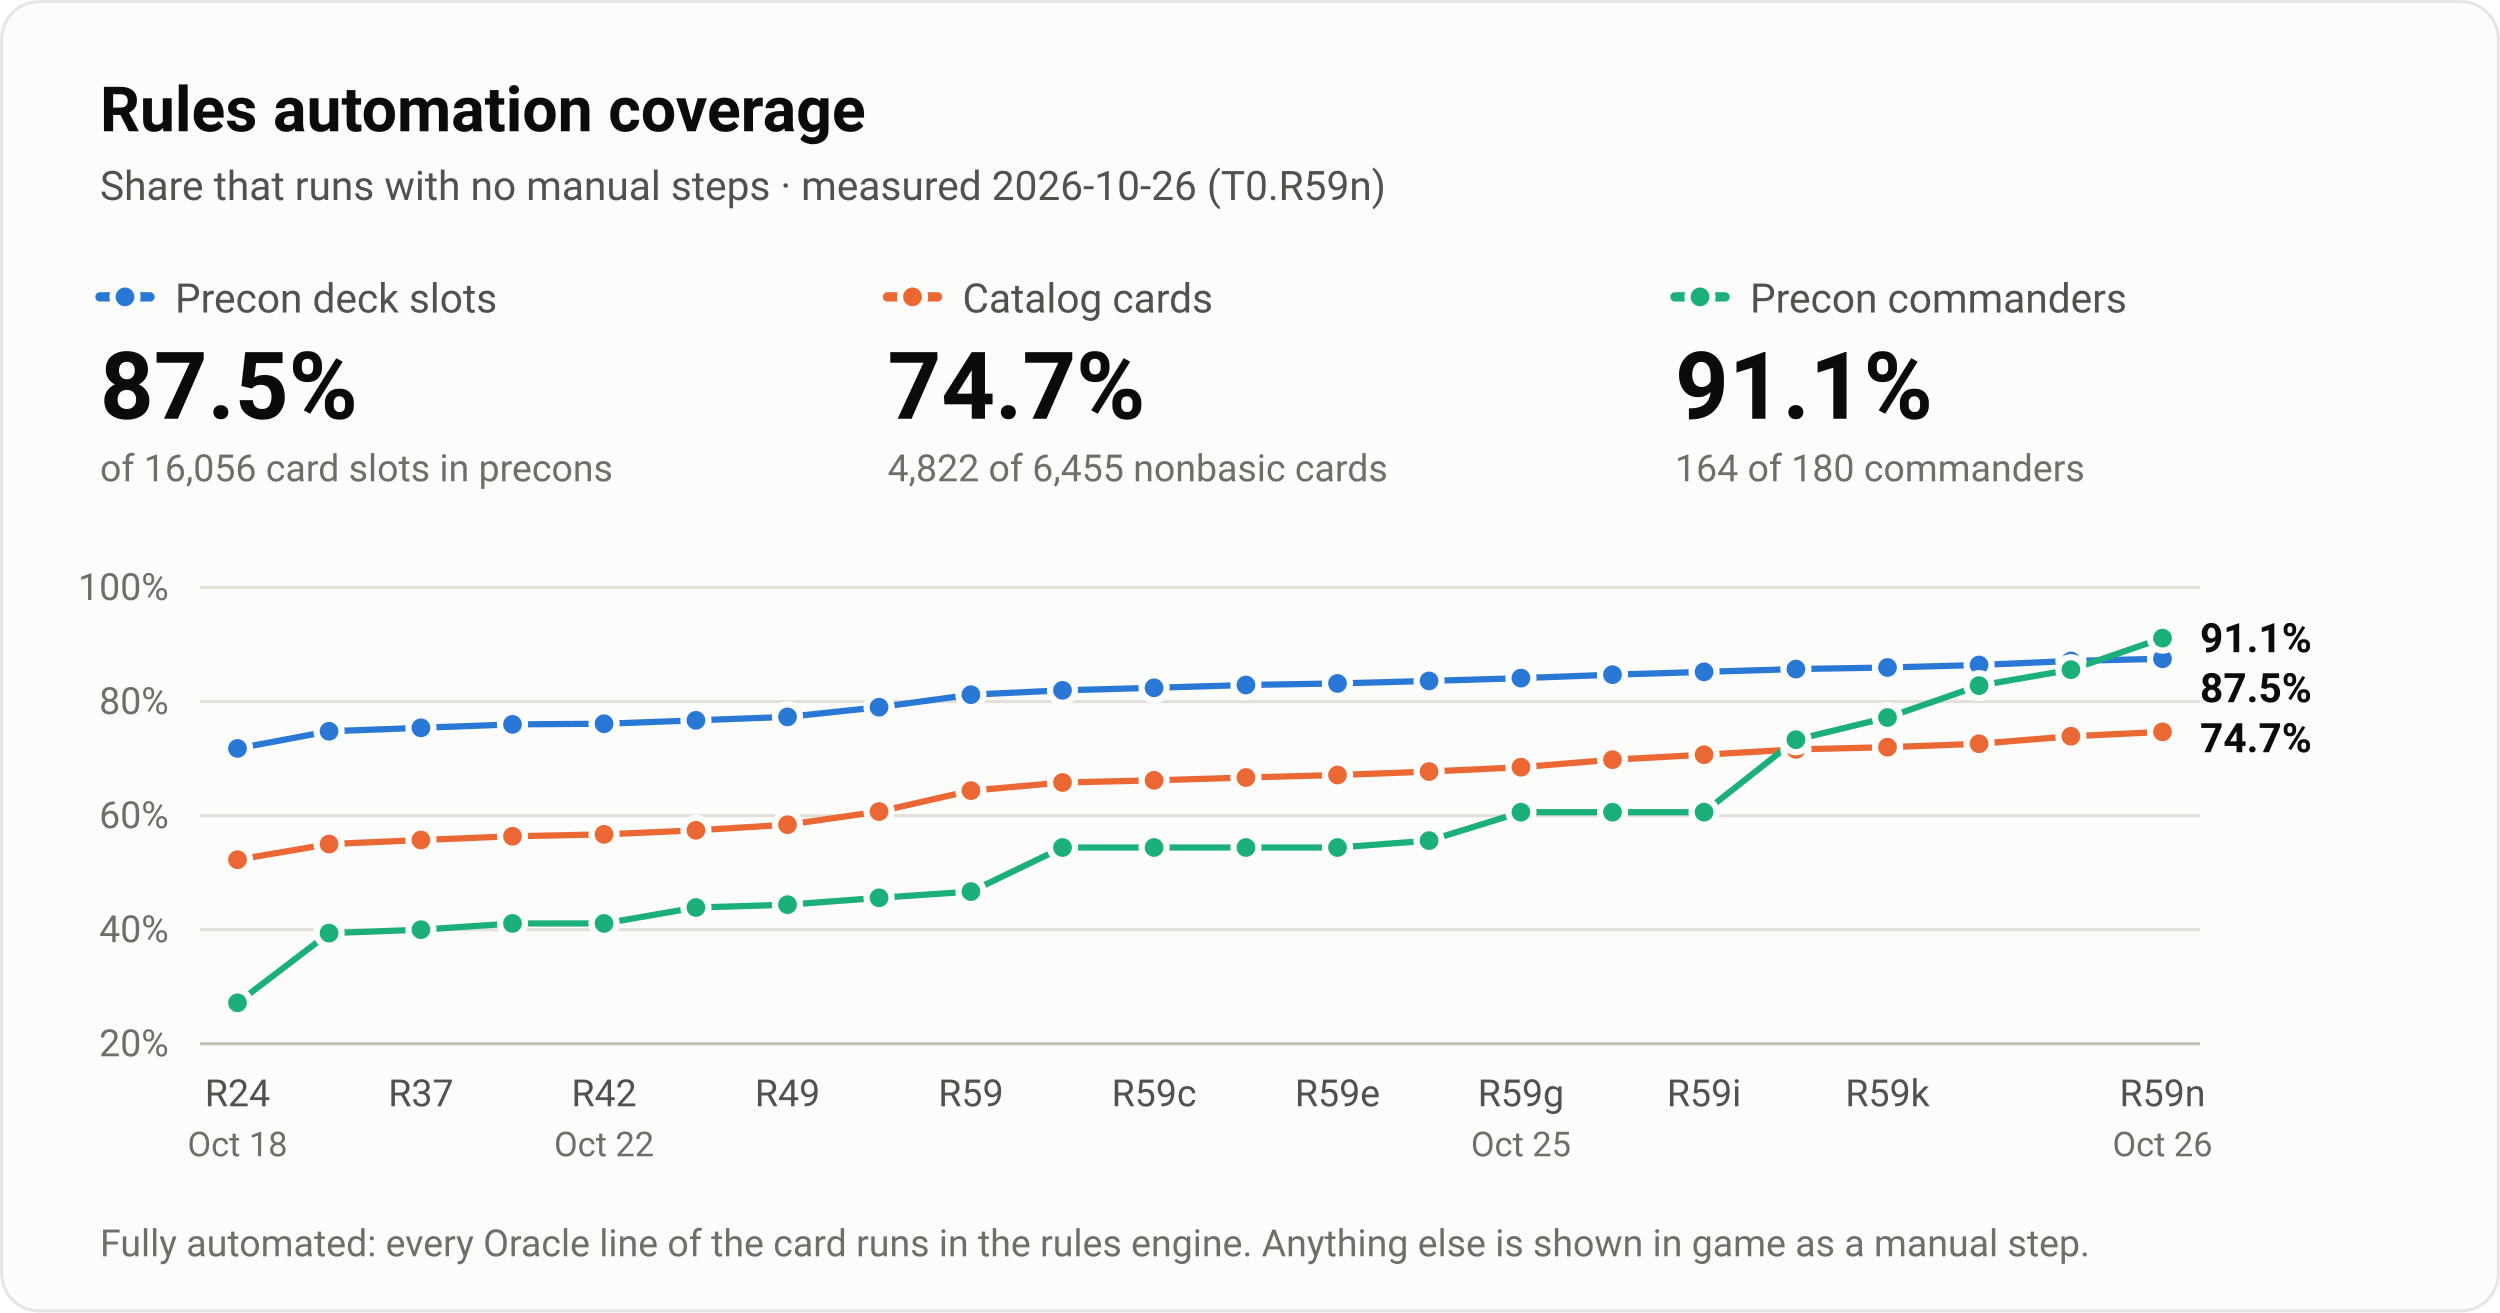
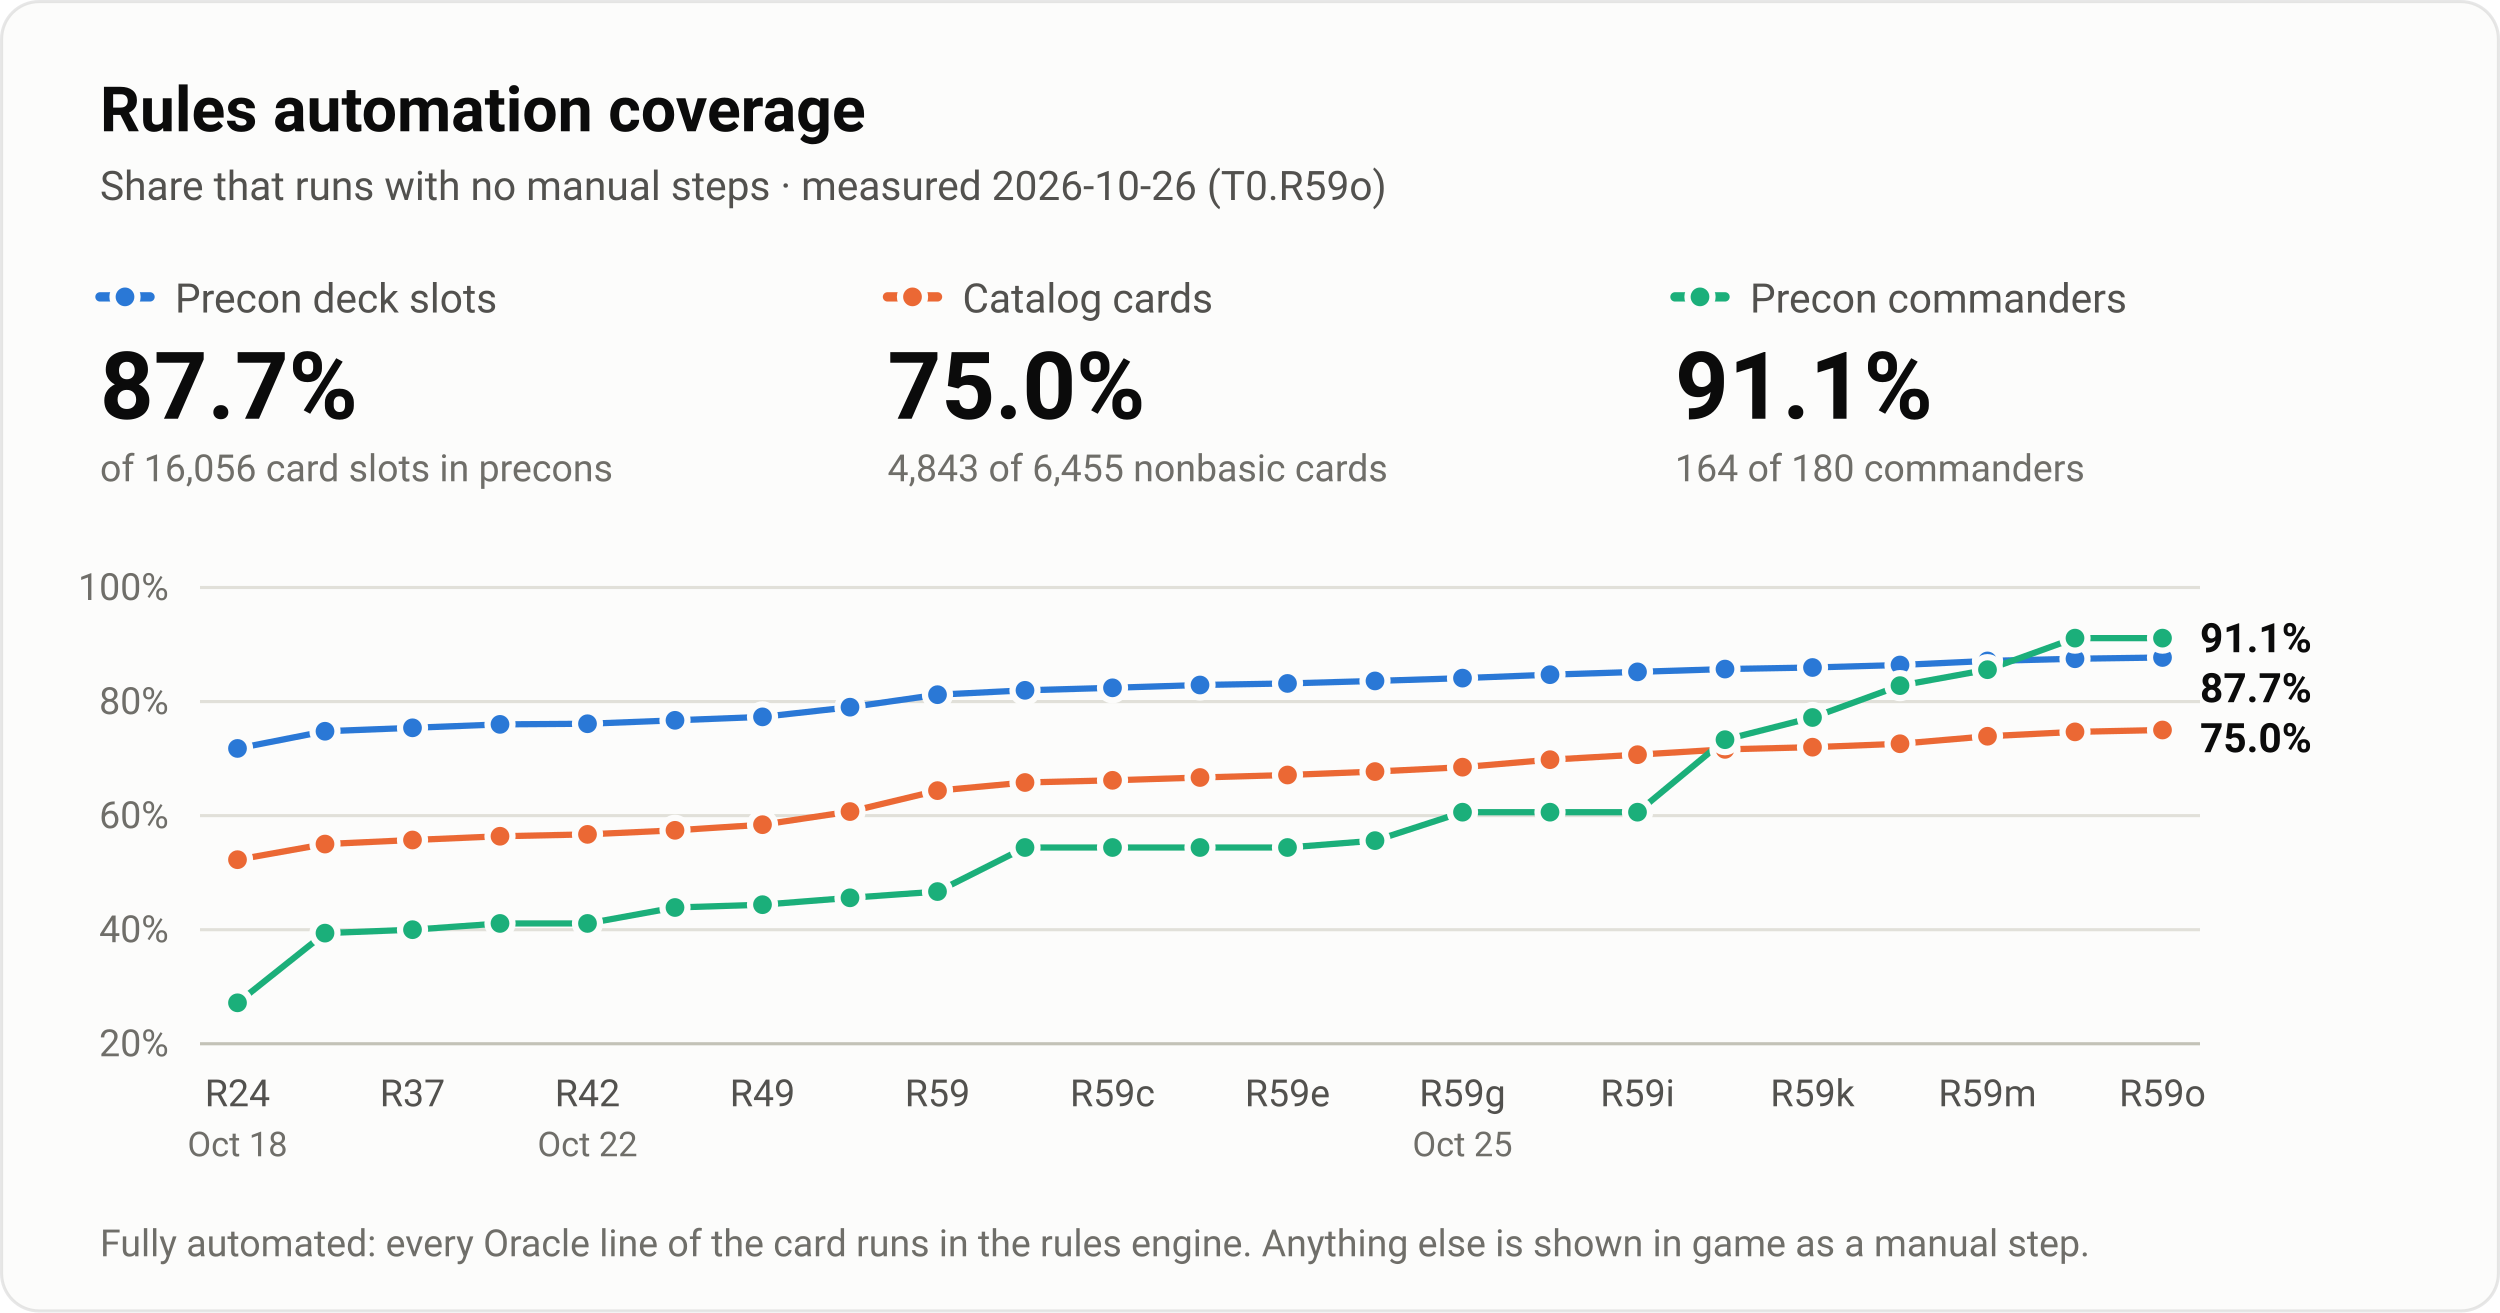
<svg xmlns="http://www.w3.org/2000/svg" viewBox="0 0 800 420" width="800" height="420" role="img" aria-labelledby="t d" font-family="system-ui, -apple-system, 'Segoe UI', Roboto, Helvetica, Arial, sans-serif">
  <rect x="0.5" y="0.5" width="799" height="419" rx="12" fill="#fcfcfb" stroke="rgba(11,11,11,0.10)" />
  <text x="32" y="42" font-size="20" fill="#0b0b0b" font-weight="600">Rules automation coverage</text>
-   <text x="32" y="64" font-size="13" fill="#52514e">Share that runs with no manual steps · measured 2026-10-26 (T0.R59n)</text>
+   <text x="32" y="64" font-size="13" fill="#52514e">Share that runs with no manual steps · measured 2026-10-26 (T0.R59o)</text>
  <line x1="32" y1="95" x2="48" y2="95" stroke="#2a78d6" stroke-width="3" stroke-linecap="round" />
  <circle cx="40" cy="95" r="4" fill="#2a78d6" stroke="#fcfcfb" stroke-width="2" />
  <text x="56" y="100" font-size="13" fill="#52514e">Precon deck slots</text>
-   <text x="32" y="134" font-size="30" fill="#0b0b0b" font-weight="600">87.5%</text>
+   <text x="32" y="134" font-size="30" fill="#0b0b0b" font-weight="600">87.7%</text>
  <text x="32" y="154" font-size="12" fill="#6f6e69">of 16,056 card slots in precons</text>
  <line x1="284" y1="95" x2="300" y2="95" stroke="#eb6834" stroke-width="3" stroke-linecap="round" />
  <circle cx="292" cy="95" r="4" fill="#eb6834" stroke="#fcfcfb" stroke-width="2" />
  <text x="308" y="100" font-size="13" fill="#52514e">Catalog cards</text>
-   <text x="284" y="134" font-size="30" fill="#0b0b0b" font-weight="600">74.7%</text>
-   <text x="284" y="154" font-size="12" fill="#6f6e69">4,822 of 6,455 nonbasic cards</text>
+   <text x="284" y="134" font-size="30" fill="#0b0b0b" font-weight="600">75.0%</text>
+   <text x="284" y="154" font-size="12" fill="#6f6e69">4,843 of 6,455 nonbasic cards</text>
  <line x1="536" y1="95" x2="552" y2="95" stroke="#1baf7a" stroke-width="3" stroke-linecap="round" />
  <circle cx="544" cy="95" r="4" fill="#1baf7a" stroke="#fcfcfb" stroke-width="2" />
  <text x="560" y="100" font-size="13" fill="#52514e">Precon commanders</text>
  <text x="536" y="134" font-size="30" fill="#0b0b0b" font-weight="600">91.1%</text>
  <text x="536" y="154" font-size="12" fill="#6f6e69">164 of 180 commanders</text>
  <text x="54" y="338" font-size="12" fill="#6f6e69" text-anchor="end">20%</text>
  <line x1="64" y1="297.5" x2="704" y2="297.5" stroke="#e1e0d9" stroke-width="1" />
  <text x="54" y="301.5" font-size="12" fill="#6f6e69" text-anchor="end">40%</text>
  <line x1="64" y1="261" x2="704" y2="261" stroke="#e1e0d9" stroke-width="1" />
  <text x="54" y="265" font-size="12" fill="#6f6e69" text-anchor="end">60%</text>
  <line x1="64" y1="224.5" x2="704" y2="224.5" stroke="#e1e0d9" stroke-width="1" />
  <text x="54" y="228.5" font-size="12" fill="#6f6e69" text-anchor="end">80%</text>
  <line x1="64" y1="188" x2="704" y2="188" stroke="#e1e0d9" stroke-width="1" />
  <text x="54" y="192" font-size="12" fill="#6f6e69" text-anchor="end">100%</text>
  <line x1="64" y1="334" x2="704" y2="334" stroke="#c3c2b7" stroke-width="1" />
  <text x="76" y="354" font-size="12" fill="#52514e" text-anchor="middle">R24</text>
  <text x="76" y="370" font-size="11" fill="#6f6e69" text-anchor="middle">Oct 18</text>
-   <text x="134.7" y="354" font-size="12" fill="#52514e" text-anchor="middle">R37</text>
-   <text x="193.3" y="354" font-size="12" fill="#52514e" text-anchor="middle">R42</text>
-   <text x="193.3" y="370" font-size="11" fill="#6f6e69" text-anchor="middle">Oct 22</text>
-   <text x="252" y="354" font-size="12" fill="#52514e" text-anchor="middle">R49</text>
-   <text x="310.7" y="354" font-size="12" fill="#52514e" text-anchor="middle">R59</text>
-   <text x="369.3" y="354" font-size="12" fill="#52514e" text-anchor="middle">R59c</text>
-   <text x="428" y="354" font-size="12" fill="#52514e" text-anchor="middle">R59e</text>
-   <text x="486.7" y="354" font-size="12" fill="#52514e" text-anchor="middle">R59g</text>
-   <text x="486.7" y="370" font-size="11" fill="#6f6e69" text-anchor="middle">Oct 25</text>
-   <text x="545.3" y="354" font-size="12" fill="#52514e" text-anchor="middle">R59i</text>
-   <text x="604" y="354" font-size="12" fill="#52514e" text-anchor="middle">R59k</text>
-   <text x="692" y="354" font-size="12" fill="#52514e" text-anchor="middle">R59n</text>
-   <text x="692" y="370" font-size="11" fill="#6f6e69" text-anchor="middle">Oct 26</text>
-   <path d="M76 239.5 L105.3 234 L134.7 232.9 L164 231.8 L193.3 231.6 L222.7 230.5 L252 229.4 L281.3 226.3 L310.7 222.3 L340 220.9 L369.3 220.1 L398.7 219.2 L428 218.7 L457.3 217.9 L486.7 217 L516 215.9 L545.3 215 L574.7 214.1 L604 213.6 L633.3 212.8 L662.7 211.5 L692 210.8" fill="none" stroke="#2a78d6" stroke-width="2" stroke-linejoin="round" stroke-linecap="round" />
-   <path d="M76 275.1 L105.3 270.1 L134.7 268.8 L164 267.6 L193.3 267 L222.7 265.7 L252 263.9 L281.3 259.7 L310.7 253 L340 250.4 L369.3 249.7 L398.7 248.8 L428 248 L457.3 246.9 L486.7 245.5 L516 243.1 L545.3 241.5 L574.7 239.8 L604 239.1 L633.3 238 L662.7 235.6 L692 234.2" fill="none" stroke="#eb6834" stroke-width="2" stroke-linejoin="round" stroke-linecap="round" />
-   <path d="M76 320.9 L105.3 298.6 L134.7 297.5 L164 295.5 L193.3 295.5 L222.7 290.4 L252 289.5 L281.3 287.3 L310.7 285.3 L340 271.2 L369.3 271.2 L398.7 271.2 L428 271.2 L457.3 269 L486.7 259.9 L516 259.9 L545.3 259.9 L574.7 236.7 L604 229.6 L633.3 219.4 L662.7 214.3 L692 204.2" fill="none" stroke="#1baf7a" stroke-width="2" stroke-linejoin="round" stroke-linecap="round" />
+   <text x="132" y="354" font-size="12" fill="#52514e" text-anchor="middle">R37</text>
+   <text x="188" y="354" font-size="12" fill="#52514e" text-anchor="middle">R42</text>
+   <text x="188" y="370" font-size="11" fill="#6f6e69" text-anchor="middle">Oct 22</text>
+   <text x="244" y="354" font-size="12" fill="#52514e" text-anchor="middle">R49</text>
+   <text x="300" y="354" font-size="12" fill="#52514e" text-anchor="middle">R59</text>
+   <text x="356" y="354" font-size="12" fill="#52514e" text-anchor="middle">R59c</text>
+   <text x="412" y="354" font-size="12" fill="#52514e" text-anchor="middle">R59e</text>
+   <text x="468" y="354" font-size="12" fill="#52514e" text-anchor="middle">R59g</text>
+   <text x="468" y="370" font-size="11" fill="#6f6e69" text-anchor="middle">Oct 25</text>
+   <text x="524" y="354" font-size="12" fill="#52514e" text-anchor="middle">R59i</text>
+   <text x="580" y="354" font-size="12" fill="#52514e" text-anchor="middle">R59k</text>
+   <text x="636" y="354" font-size="12" fill="#52514e" text-anchor="middle">R59m</text>
+   <text x="692" y="354" font-size="12" fill="#52514e" text-anchor="middle">R59o</text>
+   <path d="M76 239.5 L104 234 L132 232.9 L160 231.8 L188 231.6 L216 230.5 L244 229.4 L272 226.3 L300 222.3 L328 220.9 L356 220.1 L384 219.2 L412 218.7 L440 217.9 L468 217 L496 215.9 L524 215 L552 214.1 L580 213.6 L608 212.8 L636 211.5 L664 210.8 L692 210.4" fill="none" stroke="#2a78d6" stroke-width="2" stroke-linejoin="round" stroke-linecap="round" />
+   <path d="M76 275.1 L104 270.1 L132 268.8 L160 267.6 L188 267 L216 265.7 L244 263.9 L272 259.7 L300 253 L328 250.4 L356 249.7 L384 248.8 L412 248 L440 246.9 L468 245.5 L496 243.1 L524 241.5 L552 239.8 L580 239.1 L608 238 L636 235.6 L664 234.2 L692 233.6" fill="none" stroke="#eb6834" stroke-width="2" stroke-linejoin="round" stroke-linecap="round" />
+   <path d="M76 320.9 L104 298.6 L132 297.5 L160 295.5 L188 295.5 L216 290.4 L244 289.5 L272 287.3 L300 285.3 L328 271.2 L356 271.2 L384 271.2 L412 271.2 L440 269 L468 259.9 L496 259.9 L524 259.9 L552 236.7 L580 229.6 L608 219.4 L636 214.3 L664 204.2 L692 204.2" fill="none" stroke="#1baf7a" stroke-width="2" stroke-linejoin="round" stroke-linecap="round" />
  <circle cx="76" cy="239.5" r="4" fill="#2a78d6" stroke="#fcfcfb" stroke-width="2" />
-   <circle cx="105.3" cy="234" r="4" fill="#2a78d6" stroke="#fcfcfb" stroke-width="2" />
-   <circle cx="134.7" cy="232.9" r="4" fill="#2a78d6" stroke="#fcfcfb" stroke-width="2" />
-   <circle cx="164" cy="231.8" r="4" fill="#2a78d6" stroke="#fcfcfb" stroke-width="2" />
-   <circle cx="193.3" cy="231.6" r="4" fill="#2a78d6" stroke="#fcfcfb" stroke-width="2" />
-   <circle cx="222.7" cy="230.5" r="4" fill="#2a78d6" stroke="#fcfcfb" stroke-width="2" />
-   <circle cx="252" cy="229.4" r="4" fill="#2a78d6" stroke="#fcfcfb" stroke-width="2" />
-   <circle cx="281.3" cy="226.3" r="4" fill="#2a78d6" stroke="#fcfcfb" stroke-width="2" />
-   <circle cx="310.7" cy="222.3" r="4" fill="#2a78d6" stroke="#fcfcfb" stroke-width="2" />
-   <circle cx="340" cy="220.9" r="4" fill="#2a78d6" stroke="#fcfcfb" stroke-width="2" />
-   <circle cx="369.3" cy="220.1" r="4" fill="#2a78d6" stroke="#fcfcfb" stroke-width="2" />
-   <circle cx="398.7" cy="219.2" r="4" fill="#2a78d6" stroke="#fcfcfb" stroke-width="2" />
-   <circle cx="428" cy="218.7" r="4" fill="#2a78d6" stroke="#fcfcfb" stroke-width="2" />
-   <circle cx="457.3" cy="217.9" r="4" fill="#2a78d6" stroke="#fcfcfb" stroke-width="2" />
-   <circle cx="486.7" cy="217" r="4" fill="#2a78d6" stroke="#fcfcfb" stroke-width="2" />
-   <circle cx="516" cy="215.9" r="4" fill="#2a78d6" stroke="#fcfcfb" stroke-width="2" />
-   <circle cx="545.3" cy="215" r="4" fill="#2a78d6" stroke="#fcfcfb" stroke-width="2" />
-   <circle cx="574.7" cy="214.1" r="4" fill="#2a78d6" stroke="#fcfcfb" stroke-width="2" />
-   <circle cx="604" cy="213.6" r="4" fill="#2a78d6" stroke="#fcfcfb" stroke-width="2" />
-   <circle cx="633.3" cy="212.8" r="4" fill="#2a78d6" stroke="#fcfcfb" stroke-width="2" />
-   <circle cx="662.7" cy="211.5" r="4" fill="#2a78d6" stroke="#fcfcfb" stroke-width="2" />
-   <circle cx="692" cy="210.8" r="4" fill="#2a78d6" stroke="#fcfcfb" stroke-width="2" />
+   <circle cx="104" cy="234" r="4" fill="#2a78d6" stroke="#fcfcfb" stroke-width="2" />
+   <circle cx="132" cy="232.9" r="4" fill="#2a78d6" stroke="#fcfcfb" stroke-width="2" />
+   <circle cx="160" cy="231.8" r="4" fill="#2a78d6" stroke="#fcfcfb" stroke-width="2" />
+   <circle cx="188" cy="231.6" r="4" fill="#2a78d6" stroke="#fcfcfb" stroke-width="2" />
+   <circle cx="216" cy="230.5" r="4" fill="#2a78d6" stroke="#fcfcfb" stroke-width="2" />
+   <circle cx="244" cy="229.4" r="4" fill="#2a78d6" stroke="#fcfcfb" stroke-width="2" />
+   <circle cx="272" cy="226.3" r="4" fill="#2a78d6" stroke="#fcfcfb" stroke-width="2" />
+   <circle cx="300" cy="222.3" r="4" fill="#2a78d6" stroke="#fcfcfb" stroke-width="2" />
+   <circle cx="328" cy="220.9" r="4" fill="#2a78d6" stroke="#fcfcfb" stroke-width="2" />
+   <circle cx="356" cy="220.1" r="4" fill="#2a78d6" stroke="#fcfcfb" stroke-width="2" />
+   <circle cx="384" cy="219.2" r="4" fill="#2a78d6" stroke="#fcfcfb" stroke-width="2" />
+   <circle cx="412" cy="218.7" r="4" fill="#2a78d6" stroke="#fcfcfb" stroke-width="2" />
+   <circle cx="440" cy="217.9" r="4" fill="#2a78d6" stroke="#fcfcfb" stroke-width="2" />
+   <circle cx="468" cy="217" r="4" fill="#2a78d6" stroke="#fcfcfb" stroke-width="2" />
+   <circle cx="496" cy="215.9" r="4" fill="#2a78d6" stroke="#fcfcfb" stroke-width="2" />
+   <circle cx="524" cy="215" r="4" fill="#2a78d6" stroke="#fcfcfb" stroke-width="2" />
+   <circle cx="552" cy="214.1" r="4" fill="#2a78d6" stroke="#fcfcfb" stroke-width="2" />
+   <circle cx="580" cy="213.6" r="4" fill="#2a78d6" stroke="#fcfcfb" stroke-width="2" />
+   <circle cx="608" cy="212.8" r="4" fill="#2a78d6" stroke="#fcfcfb" stroke-width="2" />
+   <circle cx="636" cy="211.5" r="4" fill="#2a78d6" stroke="#fcfcfb" stroke-width="2" />
+   <circle cx="664" cy="210.8" r="4" fill="#2a78d6" stroke="#fcfcfb" stroke-width="2" />
+   <circle cx="692" cy="210.4" r="4" fill="#2a78d6" stroke="#fcfcfb" stroke-width="2" />
  <circle cx="76" cy="275.1" r="4" fill="#eb6834" stroke="#fcfcfb" stroke-width="2" />
-   <circle cx="105.3" cy="270.1" r="4" fill="#eb6834" stroke="#fcfcfb" stroke-width="2" />
-   <circle cx="134.7" cy="268.8" r="4" fill="#eb6834" stroke="#fcfcfb" stroke-width="2" />
-   <circle cx="164" cy="267.6" r="4" fill="#eb6834" stroke="#fcfcfb" stroke-width="2" />
-   <circle cx="193.3" cy="267" r="4" fill="#eb6834" stroke="#fcfcfb" stroke-width="2" />
-   <circle cx="222.7" cy="265.7" r="4" fill="#eb6834" stroke="#fcfcfb" stroke-width="2" />
-   <circle cx="252" cy="263.9" r="4" fill="#eb6834" stroke="#fcfcfb" stroke-width="2" />
-   <circle cx="281.3" cy="259.7" r="4" fill="#eb6834" stroke="#fcfcfb" stroke-width="2" />
-   <circle cx="310.7" cy="253" r="4" fill="#eb6834" stroke="#fcfcfb" stroke-width="2" />
-   <circle cx="340" cy="250.4" r="4" fill="#eb6834" stroke="#fcfcfb" stroke-width="2" />
-   <circle cx="369.3" cy="249.7" r="4" fill="#eb6834" stroke="#fcfcfb" stroke-width="2" />
-   <circle cx="398.7" cy="248.8" r="4" fill="#eb6834" stroke="#fcfcfb" stroke-width="2" />
-   <circle cx="428" cy="248" r="4" fill="#eb6834" stroke="#fcfcfb" stroke-width="2" />
-   <circle cx="457.3" cy="246.9" r="4" fill="#eb6834" stroke="#fcfcfb" stroke-width="2" />
-   <circle cx="486.7" cy="245.5" r="4" fill="#eb6834" stroke="#fcfcfb" stroke-width="2" />
-   <circle cx="516" cy="243.1" r="4" fill="#eb6834" stroke="#fcfcfb" stroke-width="2" />
-   <circle cx="545.3" cy="241.5" r="4" fill="#eb6834" stroke="#fcfcfb" stroke-width="2" />
-   <circle cx="574.7" cy="239.8" r="4" fill="#eb6834" stroke="#fcfcfb" stroke-width="2" />
-   <circle cx="604" cy="239.1" r="4" fill="#eb6834" stroke="#fcfcfb" stroke-width="2" />
-   <circle cx="633.3" cy="238" r="4" fill="#eb6834" stroke="#fcfcfb" stroke-width="2" />
-   <circle cx="662.7" cy="235.6" r="4" fill="#eb6834" stroke="#fcfcfb" stroke-width="2" />
-   <circle cx="692" cy="234.2" r="4" fill="#eb6834" stroke="#fcfcfb" stroke-width="2" />
+   <circle cx="104" cy="270.1" r="4" fill="#eb6834" stroke="#fcfcfb" stroke-width="2" />
+   <circle cx="132" cy="268.8" r="4" fill="#eb6834" stroke="#fcfcfb" stroke-width="2" />
+   <circle cx="160" cy="267.6" r="4" fill="#eb6834" stroke="#fcfcfb" stroke-width="2" />
+   <circle cx="188" cy="267" r="4" fill="#eb6834" stroke="#fcfcfb" stroke-width="2" />
+   <circle cx="216" cy="265.7" r="4" fill="#eb6834" stroke="#fcfcfb" stroke-width="2" />
+   <circle cx="244" cy="263.9" r="4" fill="#eb6834" stroke="#fcfcfb" stroke-width="2" />
+   <circle cx="272" cy="259.7" r="4" fill="#eb6834" stroke="#fcfcfb" stroke-width="2" />
+   <circle cx="300" cy="253" r="4" fill="#eb6834" stroke="#fcfcfb" stroke-width="2" />
+   <circle cx="328" cy="250.4" r="4" fill="#eb6834" stroke="#fcfcfb" stroke-width="2" />
+   <circle cx="356" cy="249.7" r="4" fill="#eb6834" stroke="#fcfcfb" stroke-width="2" />
+   <circle cx="384" cy="248.8" r="4" fill="#eb6834" stroke="#fcfcfb" stroke-width="2" />
+   <circle cx="412" cy="248" r="4" fill="#eb6834" stroke="#fcfcfb" stroke-width="2" />
+   <circle cx="440" cy="246.9" r="4" fill="#eb6834" stroke="#fcfcfb" stroke-width="2" />
+   <circle cx="468" cy="245.5" r="4" fill="#eb6834" stroke="#fcfcfb" stroke-width="2" />
+   <circle cx="496" cy="243.1" r="4" fill="#eb6834" stroke="#fcfcfb" stroke-width="2" />
+   <circle cx="524" cy="241.5" r="4" fill="#eb6834" stroke="#fcfcfb" stroke-width="2" />
+   <circle cx="552" cy="239.8" r="4" fill="#eb6834" stroke="#fcfcfb" stroke-width="2" />
+   <circle cx="580" cy="239.1" r="4" fill="#eb6834" stroke="#fcfcfb" stroke-width="2" />
+   <circle cx="608" cy="238" r="4" fill="#eb6834" stroke="#fcfcfb" stroke-width="2" />
+   <circle cx="636" cy="235.6" r="4" fill="#eb6834" stroke="#fcfcfb" stroke-width="2" />
+   <circle cx="664" cy="234.2" r="4" fill="#eb6834" stroke="#fcfcfb" stroke-width="2" />
+   <circle cx="692" cy="233.6" r="4" fill="#eb6834" stroke="#fcfcfb" stroke-width="2" />
  <circle cx="76" cy="320.9" r="4" fill="#1baf7a" stroke="#fcfcfb" stroke-width="2" />
-   <circle cx="105.3" cy="298.6" r="4" fill="#1baf7a" stroke="#fcfcfb" stroke-width="2" />
-   <circle cx="134.7" cy="297.5" r="4" fill="#1baf7a" stroke="#fcfcfb" stroke-width="2" />
-   <circle cx="164" cy="295.5" r="4" fill="#1baf7a" stroke="#fcfcfb" stroke-width="2" />
-   <circle cx="193.3" cy="295.5" r="4" fill="#1baf7a" stroke="#fcfcfb" stroke-width="2" />
-   <circle cx="222.7" cy="290.4" r="4" fill="#1baf7a" stroke="#fcfcfb" stroke-width="2" />
-   <circle cx="252" cy="289.5" r="4" fill="#1baf7a" stroke="#fcfcfb" stroke-width="2" />
-   <circle cx="281.3" cy="287.3" r="4" fill="#1baf7a" stroke="#fcfcfb" stroke-width="2" />
-   <circle cx="310.7" cy="285.3" r="4" fill="#1baf7a" stroke="#fcfcfb" stroke-width="2" />
-   <circle cx="340" cy="271.2" r="4" fill="#1baf7a" stroke="#fcfcfb" stroke-width="2" />
-   <circle cx="369.3" cy="271.2" r="4" fill="#1baf7a" stroke="#fcfcfb" stroke-width="2" />
-   <circle cx="398.7" cy="271.2" r="4" fill="#1baf7a" stroke="#fcfcfb" stroke-width="2" />
-   <circle cx="428" cy="271.2" r="4" fill="#1baf7a" stroke="#fcfcfb" stroke-width="2" />
-   <circle cx="457.3" cy="269" r="4" fill="#1baf7a" stroke="#fcfcfb" stroke-width="2" />
-   <circle cx="486.7" cy="259.9" r="4" fill="#1baf7a" stroke="#fcfcfb" stroke-width="2" />
-   <circle cx="516" cy="259.9" r="4" fill="#1baf7a" stroke="#fcfcfb" stroke-width="2" />
-   <circle cx="545.3" cy="259.9" r="4" fill="#1baf7a" stroke="#fcfcfb" stroke-width="2" />
-   <circle cx="574.7" cy="236.7" r="4" fill="#1baf7a" stroke="#fcfcfb" stroke-width="2" />
-   <circle cx="604" cy="229.6" r="4" fill="#1baf7a" stroke="#fcfcfb" stroke-width="2" />
-   <circle cx="633.3" cy="219.4" r="4" fill="#1baf7a" stroke="#fcfcfb" stroke-width="2" />
-   <circle cx="662.7" cy="214.3" r="4" fill="#1baf7a" stroke="#fcfcfb" stroke-width="2" />
+   <circle cx="104" cy="298.6" r="4" fill="#1baf7a" stroke="#fcfcfb" stroke-width="2" />
+   <circle cx="132" cy="297.5" r="4" fill="#1baf7a" stroke="#fcfcfb" stroke-width="2" />
+   <circle cx="160" cy="295.5" r="4" fill="#1baf7a" stroke="#fcfcfb" stroke-width="2" />
+   <circle cx="188" cy="295.5" r="4" fill="#1baf7a" stroke="#fcfcfb" stroke-width="2" />
+   <circle cx="216" cy="290.4" r="4" fill="#1baf7a" stroke="#fcfcfb" stroke-width="2" />
+   <circle cx="244" cy="289.5" r="4" fill="#1baf7a" stroke="#fcfcfb" stroke-width="2" />
+   <circle cx="272" cy="287.3" r="4" fill="#1baf7a" stroke="#fcfcfb" stroke-width="2" />
+   <circle cx="300" cy="285.3" r="4" fill="#1baf7a" stroke="#fcfcfb" stroke-width="2" />
+   <circle cx="328" cy="271.2" r="4" fill="#1baf7a" stroke="#fcfcfb" stroke-width="2" />
+   <circle cx="356" cy="271.2" r="4" fill="#1baf7a" stroke="#fcfcfb" stroke-width="2" />
+   <circle cx="384" cy="271.2" r="4" fill="#1baf7a" stroke="#fcfcfb" stroke-width="2" />
+   <circle cx="412" cy="271.2" r="4" fill="#1baf7a" stroke="#fcfcfb" stroke-width="2" />
+   <circle cx="440" cy="269" r="4" fill="#1baf7a" stroke="#fcfcfb" stroke-width="2" />
+   <circle cx="468" cy="259.9" r="4" fill="#1baf7a" stroke="#fcfcfb" stroke-width="2" />
+   <circle cx="496" cy="259.9" r="4" fill="#1baf7a" stroke="#fcfcfb" stroke-width="2" />
+   <circle cx="524" cy="259.9" r="4" fill="#1baf7a" stroke="#fcfcfb" stroke-width="2" />
+   <circle cx="552" cy="236.7" r="4" fill="#1baf7a" stroke="#fcfcfb" stroke-width="2" />
+   <circle cx="580" cy="229.6" r="4" fill="#1baf7a" stroke="#fcfcfb" stroke-width="2" />
+   <circle cx="608" cy="219.4" r="4" fill="#1baf7a" stroke="#fcfcfb" stroke-width="2" />
+   <circle cx="636" cy="214.3" r="4" fill="#1baf7a" stroke="#fcfcfb" stroke-width="2" />
+   <circle cx="664" cy="204.2" r="4" fill="#1baf7a" stroke="#fcfcfb" stroke-width="2" />
  <circle cx="692" cy="204.2" r="4" fill="#1baf7a" stroke="#fcfcfb" stroke-width="2" />
  <text x="704" y="208.7" font-size="13" fill="#0b0b0b" font-weight="600">91.1%</text>
-   <text x="704" y="224.7" font-size="13" fill="#0b0b0b" font-weight="600">87.5%</text>
-   <text x="704" y="240.7" font-size="13" fill="#0b0b0b" font-weight="600">74.7%</text>
+   <text x="704" y="224.7" font-size="13" fill="#0b0b0b" font-weight="600">87.7%</text>
+   <text x="704" y="240.7" font-size="13" fill="#0b0b0b" font-weight="600">75.0%</text>
  <text x="32" y="402" font-size="12" fill="#6f6e69">Fully automated: every Oracle line of the card runs in the rules engine. Anything else is shown in game as a manual step.</text>
</svg>
